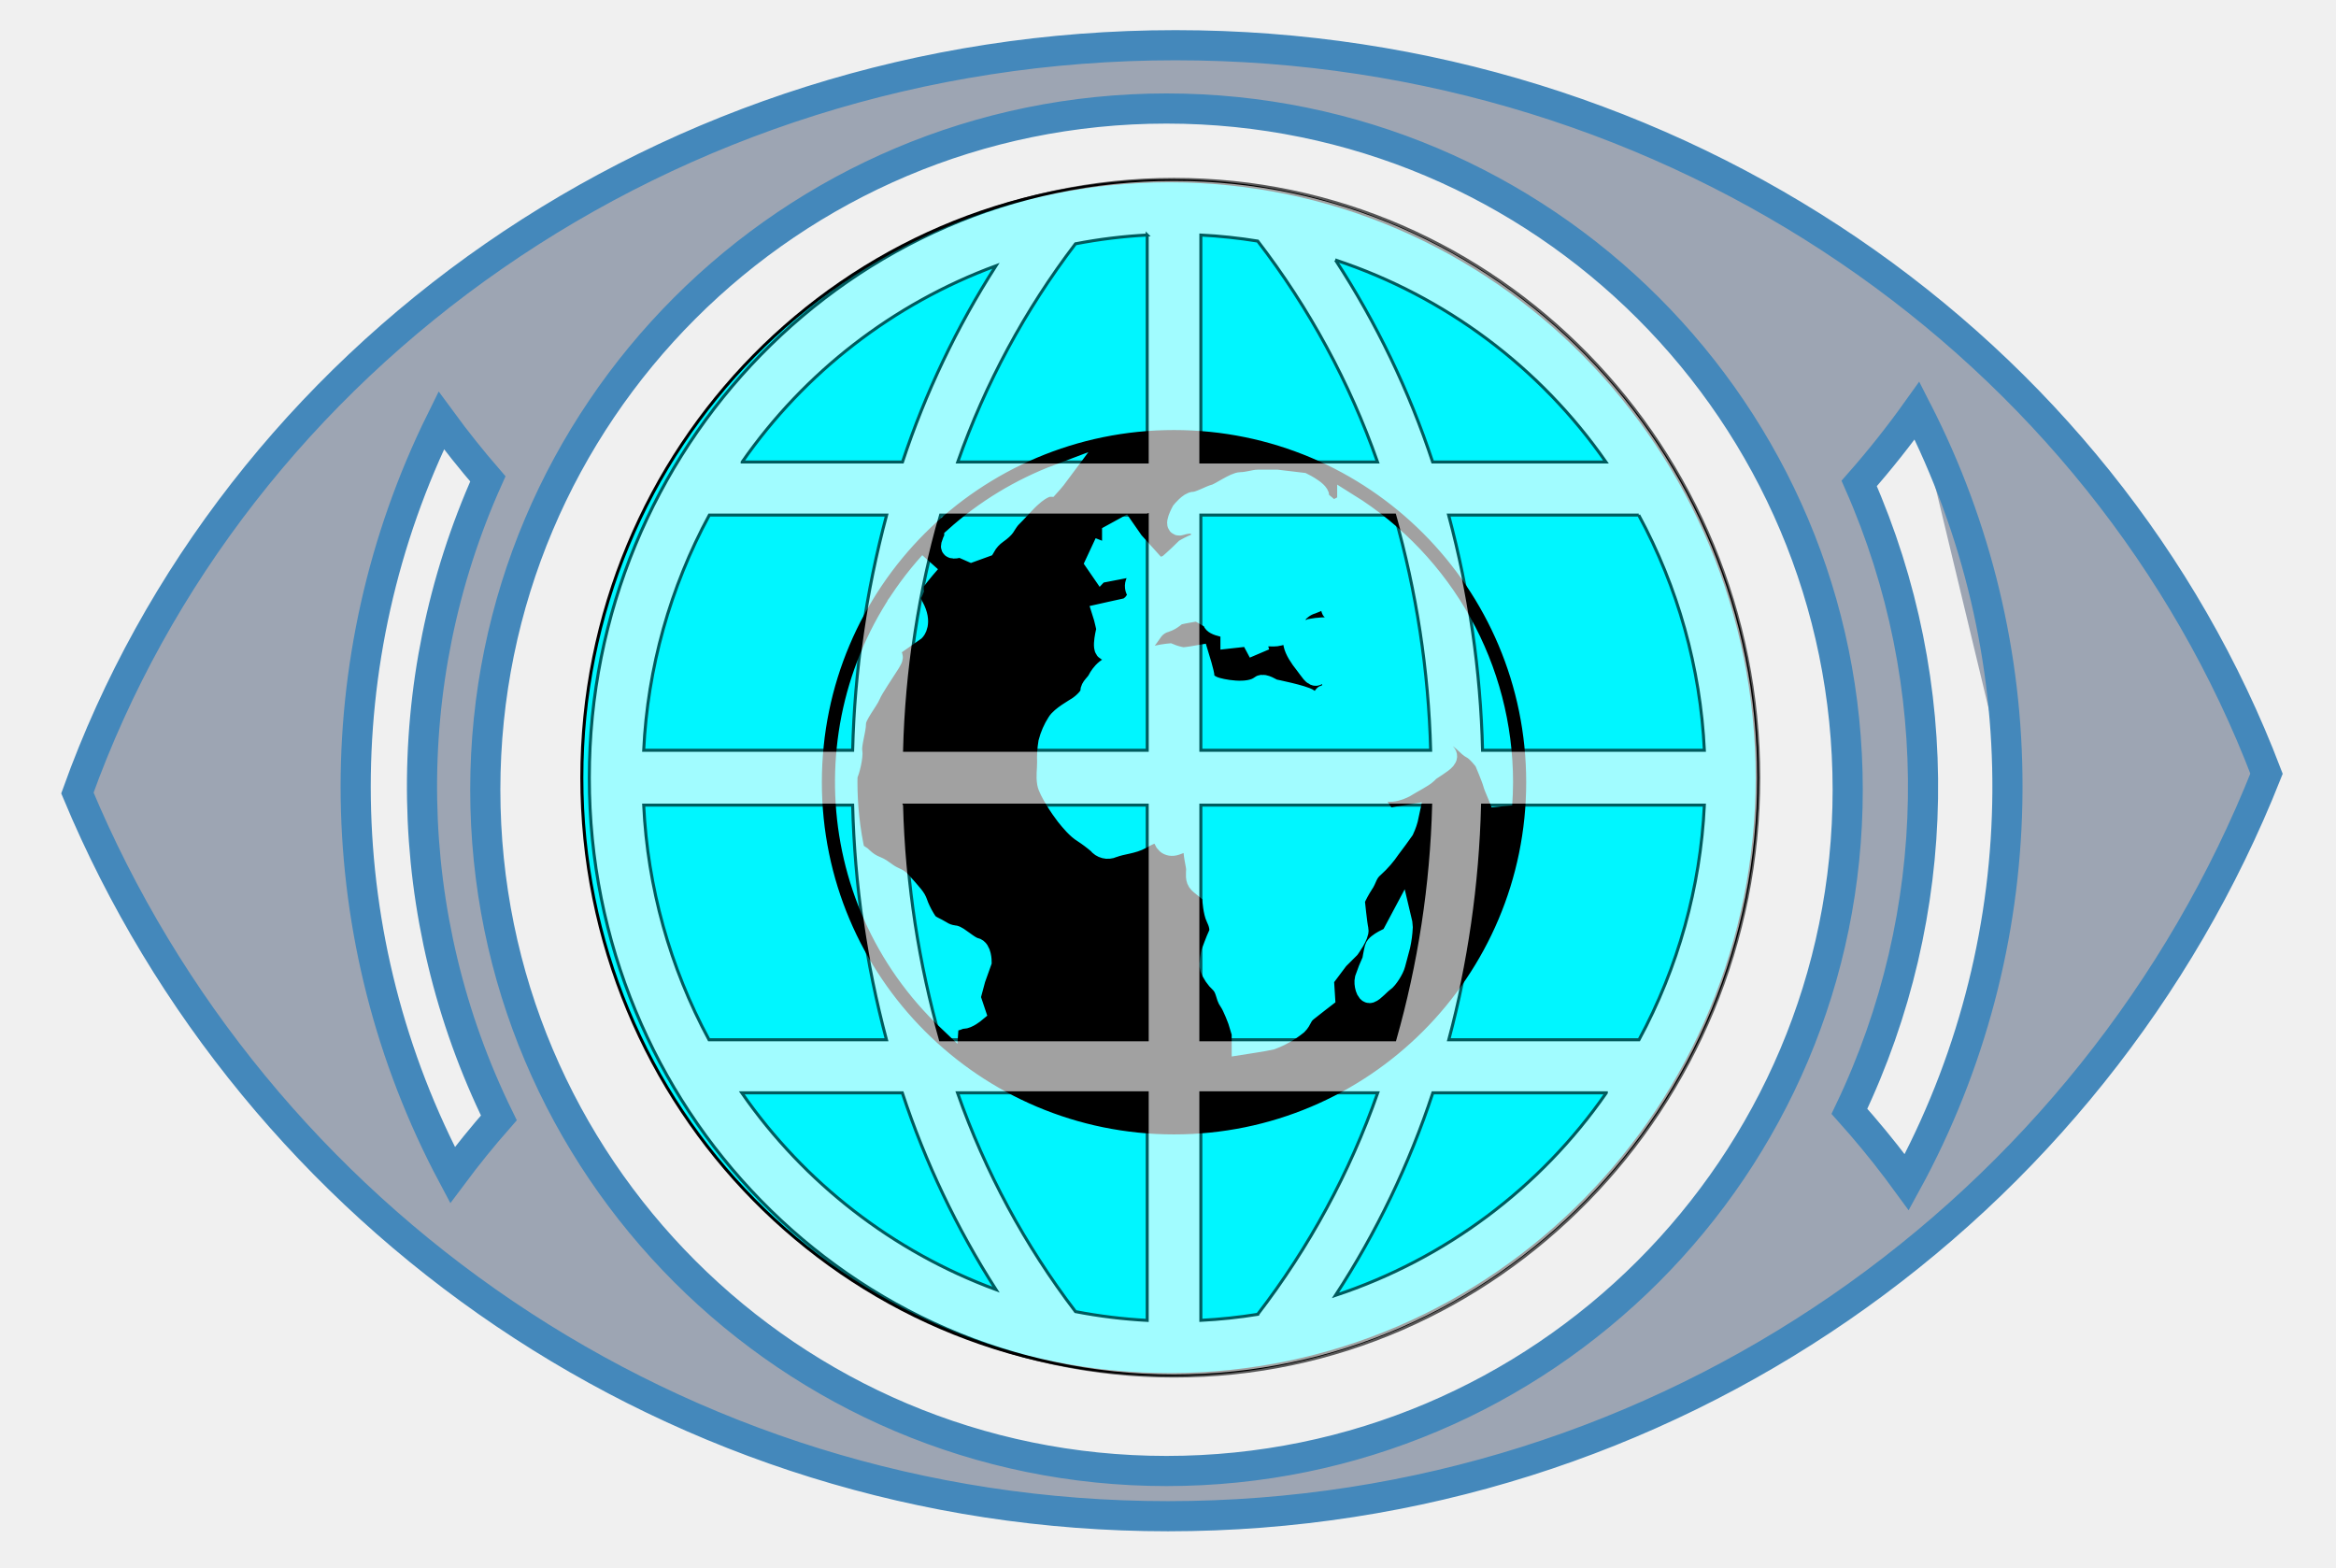
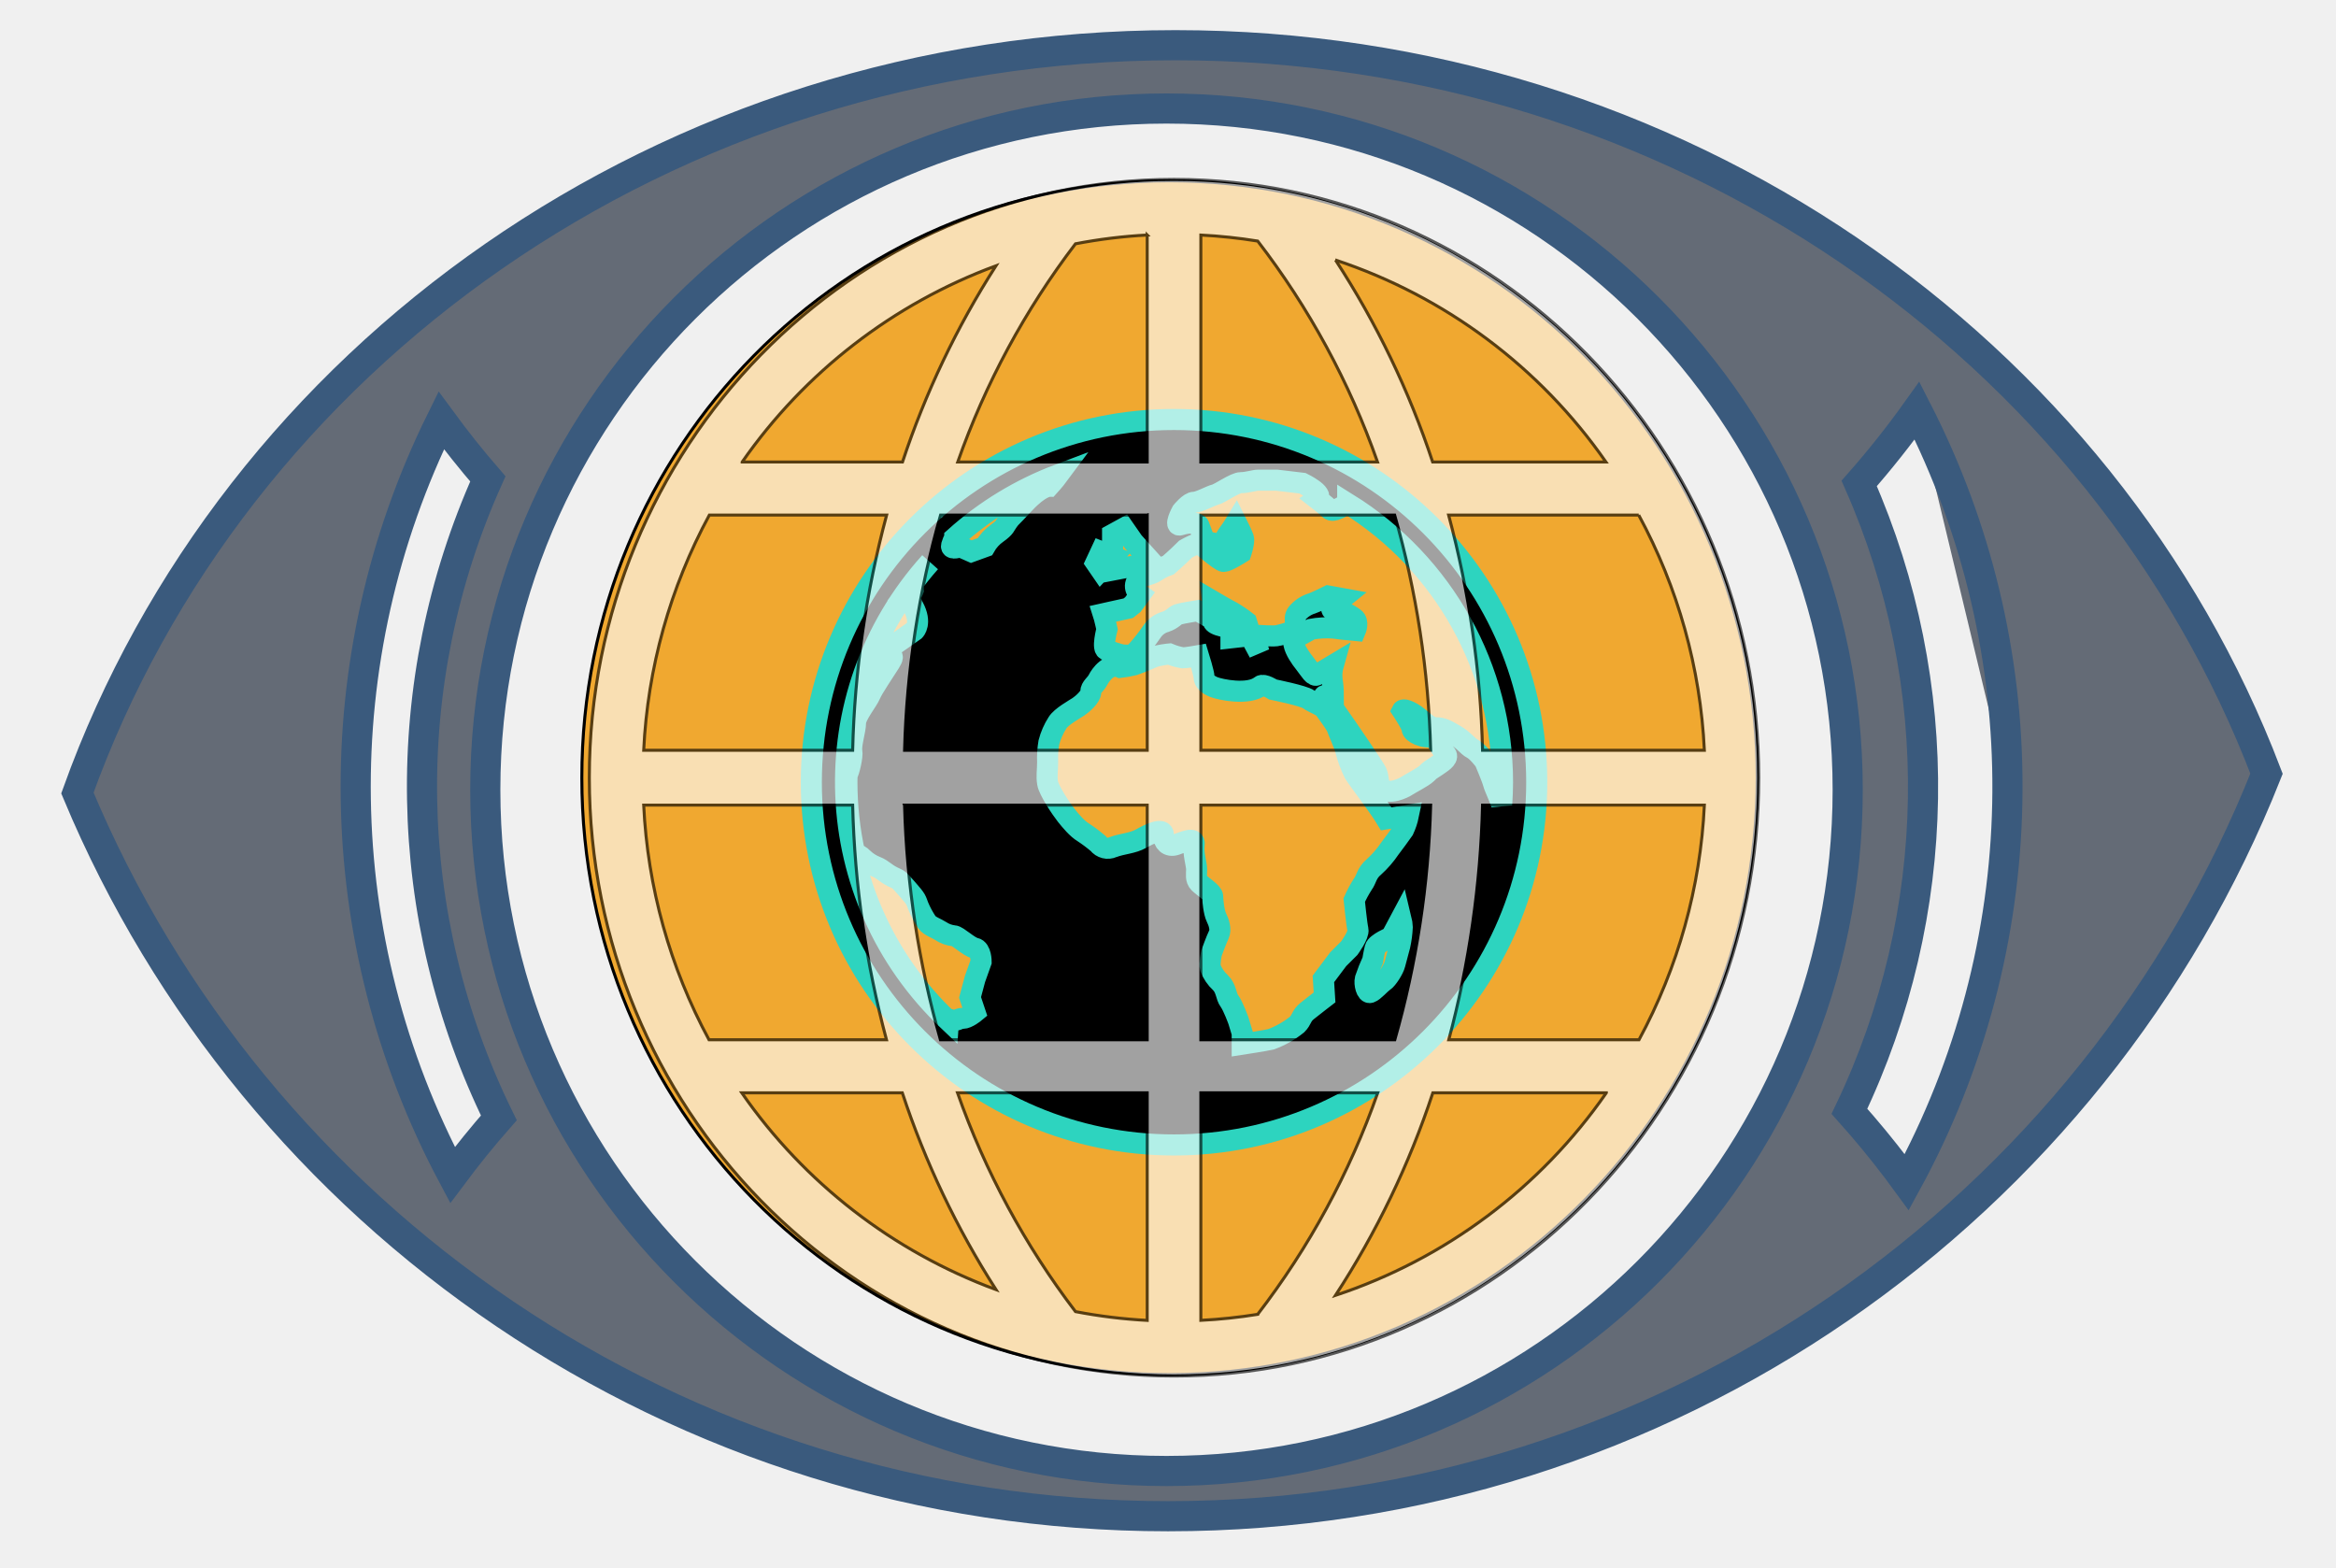
<svg xmlns="http://www.w3.org/2000/svg" viewBox="180 120 775 520" role="img" aria-labelledby="logo-title">
  <defs>
    <style>
      .cls-4 {
        fill: #fff;
      }

      .cls-2, .cls-4 {
        stroke: #000;
        stroke-width: 1px;
      }

      .cls-1 {
-         fill: #4454727a;
-         stroke: #48b;
+         fill: #1c2637a8;
+         stroke: #3a5a7d;
        stroke-width: 10px;
      }

      .cls-1, .cls-2, .cls-3, .cls-4 {
        fill-rule: evenodd;
      }

      .cls-2 {
-         fill: #00f6ff;
+         fill: #f0a830;
      }

      .cls-3 {
-         stroke: #00f6ff;
+         stroke: #2dd4bf;
        stroke-linecap: round;
        stroke-width: 6.99px;
      }

      .cls-4 {
        opacity: 0.63;
      }
    </style>
  </defs>
  <path id="outer_eye" class="cls-1" d="M567.5,623c-163.183,0-303.026-99.084-361.823-239.922C257.508,238.76,401.037,135,570,135c166.451,0,308.222,100.7,361.954,241.667C874.771,520.905,733.152,623,567.5,623ZM567,156c124.816,0,226,101.184,226,226S691.816,608,567,608,341,506.816,341,382,442.184,156,567,156ZM816,256.213A272.836,272.836,0,0,1,846,381M793.574,488.677a249.545,249.545,0,0,0,3.239-208.3A303.384,303.384,0,0,0,816,256.213a274.468,274.468,0,0,1-1.516,252.475q-0.927,1.758-1.88,3.5-1.632-2.238-3.306-4.446Q801.826,497.884,793.574,488.677ZM345.5,490.85q-8.055,9.164-15.37,18.966a274.353,274.353,0,0,1-3.748-250.343q7.347,10.012,15.469,19.393A249.512,249.512,0,0,0,345.5,490.85Z" />
  <path id="inner_eye" class="cls-2" d="M568,179.985c107.678,0,194.968,88.655,194.968,198.015S675.678,576.015,568,576.015,373.032,487.36,373.032,378,460.322,179.985,568,179.985Z" />
  <path id="globe" class="cls-3" d="M569.5,499.831A120.331,120.331,0,1,1,689.831,379.5,120.33,120.33,0,0,1,569.5,499.831Zm65.1-50.585c1.225-.4,3.268-2.858,4.492-3.677s3.268-4.083,3.675-5.717,1.227-4.495,1.634-6.126a36.015,36.015,0,0,0,.818-6.135,14.639,14.639,0,0,0-.407-2.855l-3.266,6.127s-4.9,2.04-5.315,3.674-0.817,4.088-.817,4.088a61.248,61.248,0,0,0-2.45,6.133C632.554,446.388,633.372,449.66,634.6,449.246ZM461.011,377.072c0.72-1.105,1.928-6.276,1.6-7.894-0.411-2.037,1.225-6.94,1.225-9.392s4.083-7.358,4.9-9.4,4.491-7.349,6.535-10.623-0.4-2.038-2.449-.809,1.225-3.274,2.449-4.086,8.172-5.72,8.172-5.72,2.449-2.454-.409-7.762c-2.211-4.1,0-4.5,0-6.128a2.43,2.43,0,0,0-1.28-.223c2.129-2.952,4.408-5.788,6.811-8.512A108.871,108.871,0,0,0,494.612,458.6a0.454,0.454,0,0,1,.683-0.363c2.043,0.819,2.449-.4,4.085-0.4s4.086-2.043,4.086-2.043l-1.641-4.9,1.641-6.126,2.041-5.717s0-4.095-2.041-4.5-5.722-4.081-6.946-4.081a10.018,10.018,0,0,1-4.491-1.636c-1.227-.813-3.677-1.634-4.5-2.857a31.144,31.144,0,0,1-2.858-5.314c-0.816-2.039-.409-2.039-3.681-5.715s-2.452-2.863-4.9-4.093-3.265-2.443-5.308-3.263a13.378,13.378,0,0,1-4.5-2.857,4.884,4.884,0,0,0-2.711-1.519,110.041,110.041,0,0,1-2.595-23.808C460.98,378.618,461,377.84,461.011,377.072Zm35.743-78.7a13.8,13.8,0,0,0-1.051,2.589c-0.408,1.638,2.864.416,2.864,0.416L502.239,303l4.5-1.631a13.741,13.741,0,0,1,4.083-4.5c2.857-2.043,2.454-2.452,3.677-4.084s0-.006,5.314-5.732,8.167-5.718,8.167-5.718,1.915-2.1,3.244-3.895A108.986,108.986,0,0,0,496.754,298.368Zm41.024,56.1c-1.224.82-5.715,3.272-6.944,5.315a22.681,22.681,0,0,0-2.859,6.535,31.042,31.042,0,0,0-.408,6.538c0,2.854-.41,4.5,0,6.949s4.5,8.568,6.128,10.623c1.63,2.038,3.674,4.483,5.719,5.713a47.235,47.235,0,0,1,4.9,3.674,4.03,4.03,0,0,0,4.9,1.223c3.272-1.223,6.538-1.223,9.4-2.853s7.353-3.685,7.353-1.231,1.632,4.084,4.082,3.272,6.539-2.858,6.13,0S577,406.764,577,408.4s-0.4,3.265.818,4.495,4.5,3.265,4.5,4.49,0.409,5.311,1.229,6.946,1.639,4.08.823,5.724-2.434,6.123-2.434,6.123-0.779,3.676-.37,4.9a12.683,12.683,0,0,0,3.332,4.906c2.043,2.042,1.771,4.492,2.994,6.124s2.993,6.539,2.993,6.539l1.236,4.088v3.677s7.966-1.231,9.591-1.64a30.673,30.673,0,0,0,8.618-4.9c1.636-1.632,1.311-2.856,3.349-4.488s5.762-4.5,5.762-4.5l-0.387-6.126,4.914-6.544,3.684-3.677s3.267-4.484,2.865-6.128c-0.413-1.628-1.231-9.8-1.231-9.8a37.972,37.972,0,0,1,2.863-5.313c1.224-1.634,1.227-3.678,3.679-5.719a33.109,33.109,0,0,0,5.306-6.126c1.229-1.634,3.681-4.9,4.5-6.127a21.871,21.871,0,0,0,1.635-4.894l-7.355,1.216c-2.45-4.082-9.392-13.073-10.621-15.112a37.04,37.04,0,0,1-2.861-7.76c-0.4-1.634-2.445-6.131-2.856-7.356s-3.27-4.908-4.088-6.128-3.675-2.043-5.309-3.268-11.843-3.27-11.843-3.27-3.129-1.991-4.088-1.226c-4.083,3.269-13.48,1.226-15.523.415s-3.269-2.041-3.269-3.272-1.835-7.143-1.835-7.143-3.985.705-5.213,0.705a20.333,20.333,0,0,1-4.442-1.276s-4.055.379-5.693,1.2a61.205,61.205,0,0,1-6.115,2.438,36.488,36.488,0,0,1-4.488.814c-3.671-1.636-6.529,2.45-7.352,4.079s-2.445,2.454-2.445,4.084S539,353.659,537.778,354.471Zm18.191-54.739-3.128-4.5-3.727,2.045V304.5l-3.839-1.5-1.715,3.674,1.685,2.452L549.114,305v4.129l8.478-1.636,3.164-2.449Zm71.15-12.676c-1.669.869-4.808,3.094-6,1.894-1.227-1.218-4.086-3.423-4.086-3.423,2.448-1.636-4.9-5.212-4.9-5.212l-8.576-1.022h-6.125c-1.227,0-3.681.825-5.723,0.825s-6.943,3.583-8.577,3.994-5.314,2.5-6.944,2.5-4.088,3.086-4.088,3.086-2.856,5.218-.4,4.4,5.717-.858,6.122.367,1.227,3.242,1.636,4.471,6.131,1.618,6.131,1.618a18.551,18.551,0,0,1,2.038-3.683c1.227-1.634,2.452-3.675,2.452-3.675s2.044,4.082,2.452,5.3-0.818,4.908-.818,4.908-4.491,2.852-5.716,2.852-8.175-6.126-8.175-6.126a25.4,25.4,0,0,0-4.489,2.043c-2.856,2.861-5.717,5.31-5.717,5.31a17.057,17.057,0,0,0-4.081,2.046c-1.629,1.222-5.138,1.487-6.117,2.854-2.039,2.863.84,4.9,0.84,4.9l-2.408,3.271-1.548,1.225-5.553,1.221-2.751.616c0.4,1.227,1.258,5.105,1.258,5.105s-1.87,6.943,0,6.943c0,0,4.276,1.64,5.5,1.64s2.625,0.4,4.265-1.227a59.861,59.861,0,0,0,5.156-6.538,8.047,8.047,0,0,1,4.49-3.267c2.454-.82,3-2.047,4.231-2.452s6.47-1.229,6.47-1.229,3.709,2.043,4.932,2.861c0.573,0.386-1.393,1.658,6.086,2.907V331.6l3.7-.411-4.207-3.264-0.44-.1-4.778-4.8-0.419-3.672s4.861,2.862,6.493,3.672a43.671,43.671,0,0,1,4.81,3.272l1.783,5.719,2.4,4.5s-1.87-5.722,0-5.722c0,0,5.158.405,6.381,0a36.253,36.253,0,0,0,5.237-1.632c1.636-.815-0.648-3.68.986-5.721a10.385,10.385,0,0,1,4.981-3.27c1.23-.405,5.35-2.447,5.35-2.447l4.522,0.82c-2.041,1.627-4.486,4.077-2.85,3.676s5.313,1.63,6.949,2.855,0.413,4.087.413,4.087-4.5-.411-7.355-0.815a29.263,29.263,0,0,0-7.351.4l-3.677,2.043s-2.454.816-2.045,2.861,2.045,4.5,3.679,6.535,2.858,4.5,4.085,3.675,5.309-3.265,5.309-3.265a12.784,12.784,0,0,0-.409,4.9,30.6,30.6,0,0,1,.409,4.9s-4.082,0-2.861.822,2.967,3.905,3.681,4.9c4.083,5.717,12.664,18.383,13.482,20.015s0.44,4.126,1.631,5.31c2.454,2.45,7.352,0,8.578-.817s5.311-2.863,6.536-4.082,0.818-.822,3.272-2.454,4.079-2.856,2.859-4.085-3.68-5.725-3.68-5.725c-3.676.825-7.351-1.222-7.351-2.445s-3.269-6.124-3.269-6.124,0.407-.82,3.269.809,5.306,4.908,7.759,4.908,3.678,0.819,6.537,2.453,4.085,3.672,5.719,4.492,4.086,4.086,4.086,4.086,2.447,5.715,2.859,7.358c0.358,1.421,2.277,5.345,2.754,7.132,0.166-2.461.281-4.937,0.281-7.44A108.8,108.8,0,0,0,627.119,287.056ZM548.884,304.5l0.333,0.133-0.333.365v-0.5Z" />
  <path id="globe_cage" class="cls-4" d="M569.5,576.491c-106.968,0-193.988-89.044-193.988-198.491S462.532,179.509,569.5,179.509,763.488,268.553,763.488,378,676.468,576.491,569.5,576.491ZM578.4,368.9h76.237a314.2,314.2,0,0,0-11.945-78.026H578.4V368.9ZM654.634,387.1H578.4V464.94h64.345A314.251,314.251,0,0,0,654.634,387.1Zm90.813,0H671.861a333.4,333.4,0,0,1-11.206,77.836h63.112A182.117,182.117,0,0,0,745.447,387.1Zm-32.528,95.444H655.363a288.421,288.421,0,0,1-32.3,67.191A177.214,177.214,0,0,0,712.919,482.548Zm-115.67,73.48a263.416,263.416,0,0,0,39.828-73.48H578.4v75.476A173.846,173.846,0,0,0,597.249,556.028ZM560.6,558.036V482.548H497.674a263.837,263.837,0,0,0,39.135,72.575A174.279,174.279,0,0,0,560.6,558.036ZM510.434,547.83a289.038,289.038,0,0,1-31.078-65.282H426.1A177.5,177.5,0,0,0,510.434,547.83Zm-95.208-82.89H474.1A333.353,333.353,0,0,1,462.878,387.1H393.555A182.127,182.127,0,0,0,415.226,464.94ZM393.555,368.9h69.323a333.4,333.4,0,0,1,11.268-78.026H415.332A182.13,182.13,0,0,0,393.555,368.9Zm32.676-95.633h53.185a289.064,289.064,0,0,1,31-65.087A177.487,177.487,0,0,0,426.231,273.263Zm134.372-75.3a174.068,174.068,0,0,0-23.8,2.914,263.8,263.8,0,0,0-39.06,72.384H560.6v-75.3Zm0,92.905H492.051A314.088,314.088,0,0,0,480.106,368.9h80.5V290.87Zm-80.5,96.234A314.1,314.1,0,0,0,492,464.94h68.6V387.1h-80.5ZM578.4,197.977v75.286h58.612a263.412,263.412,0,0,0-39.751-73.289A174.011,174.011,0,0,0,578.4,197.977Zm44.672,8.286a288.6,288.6,0,0,1,32.231,67h57.491A177.213,177.213,0,0,0,623.069,206.263Zm100.6,84.607H660.6A333.3,333.3,0,0,1,671.861,368.9h73.586A182.129,182.129,0,0,0,723.667,290.87Z" />
</svg>
